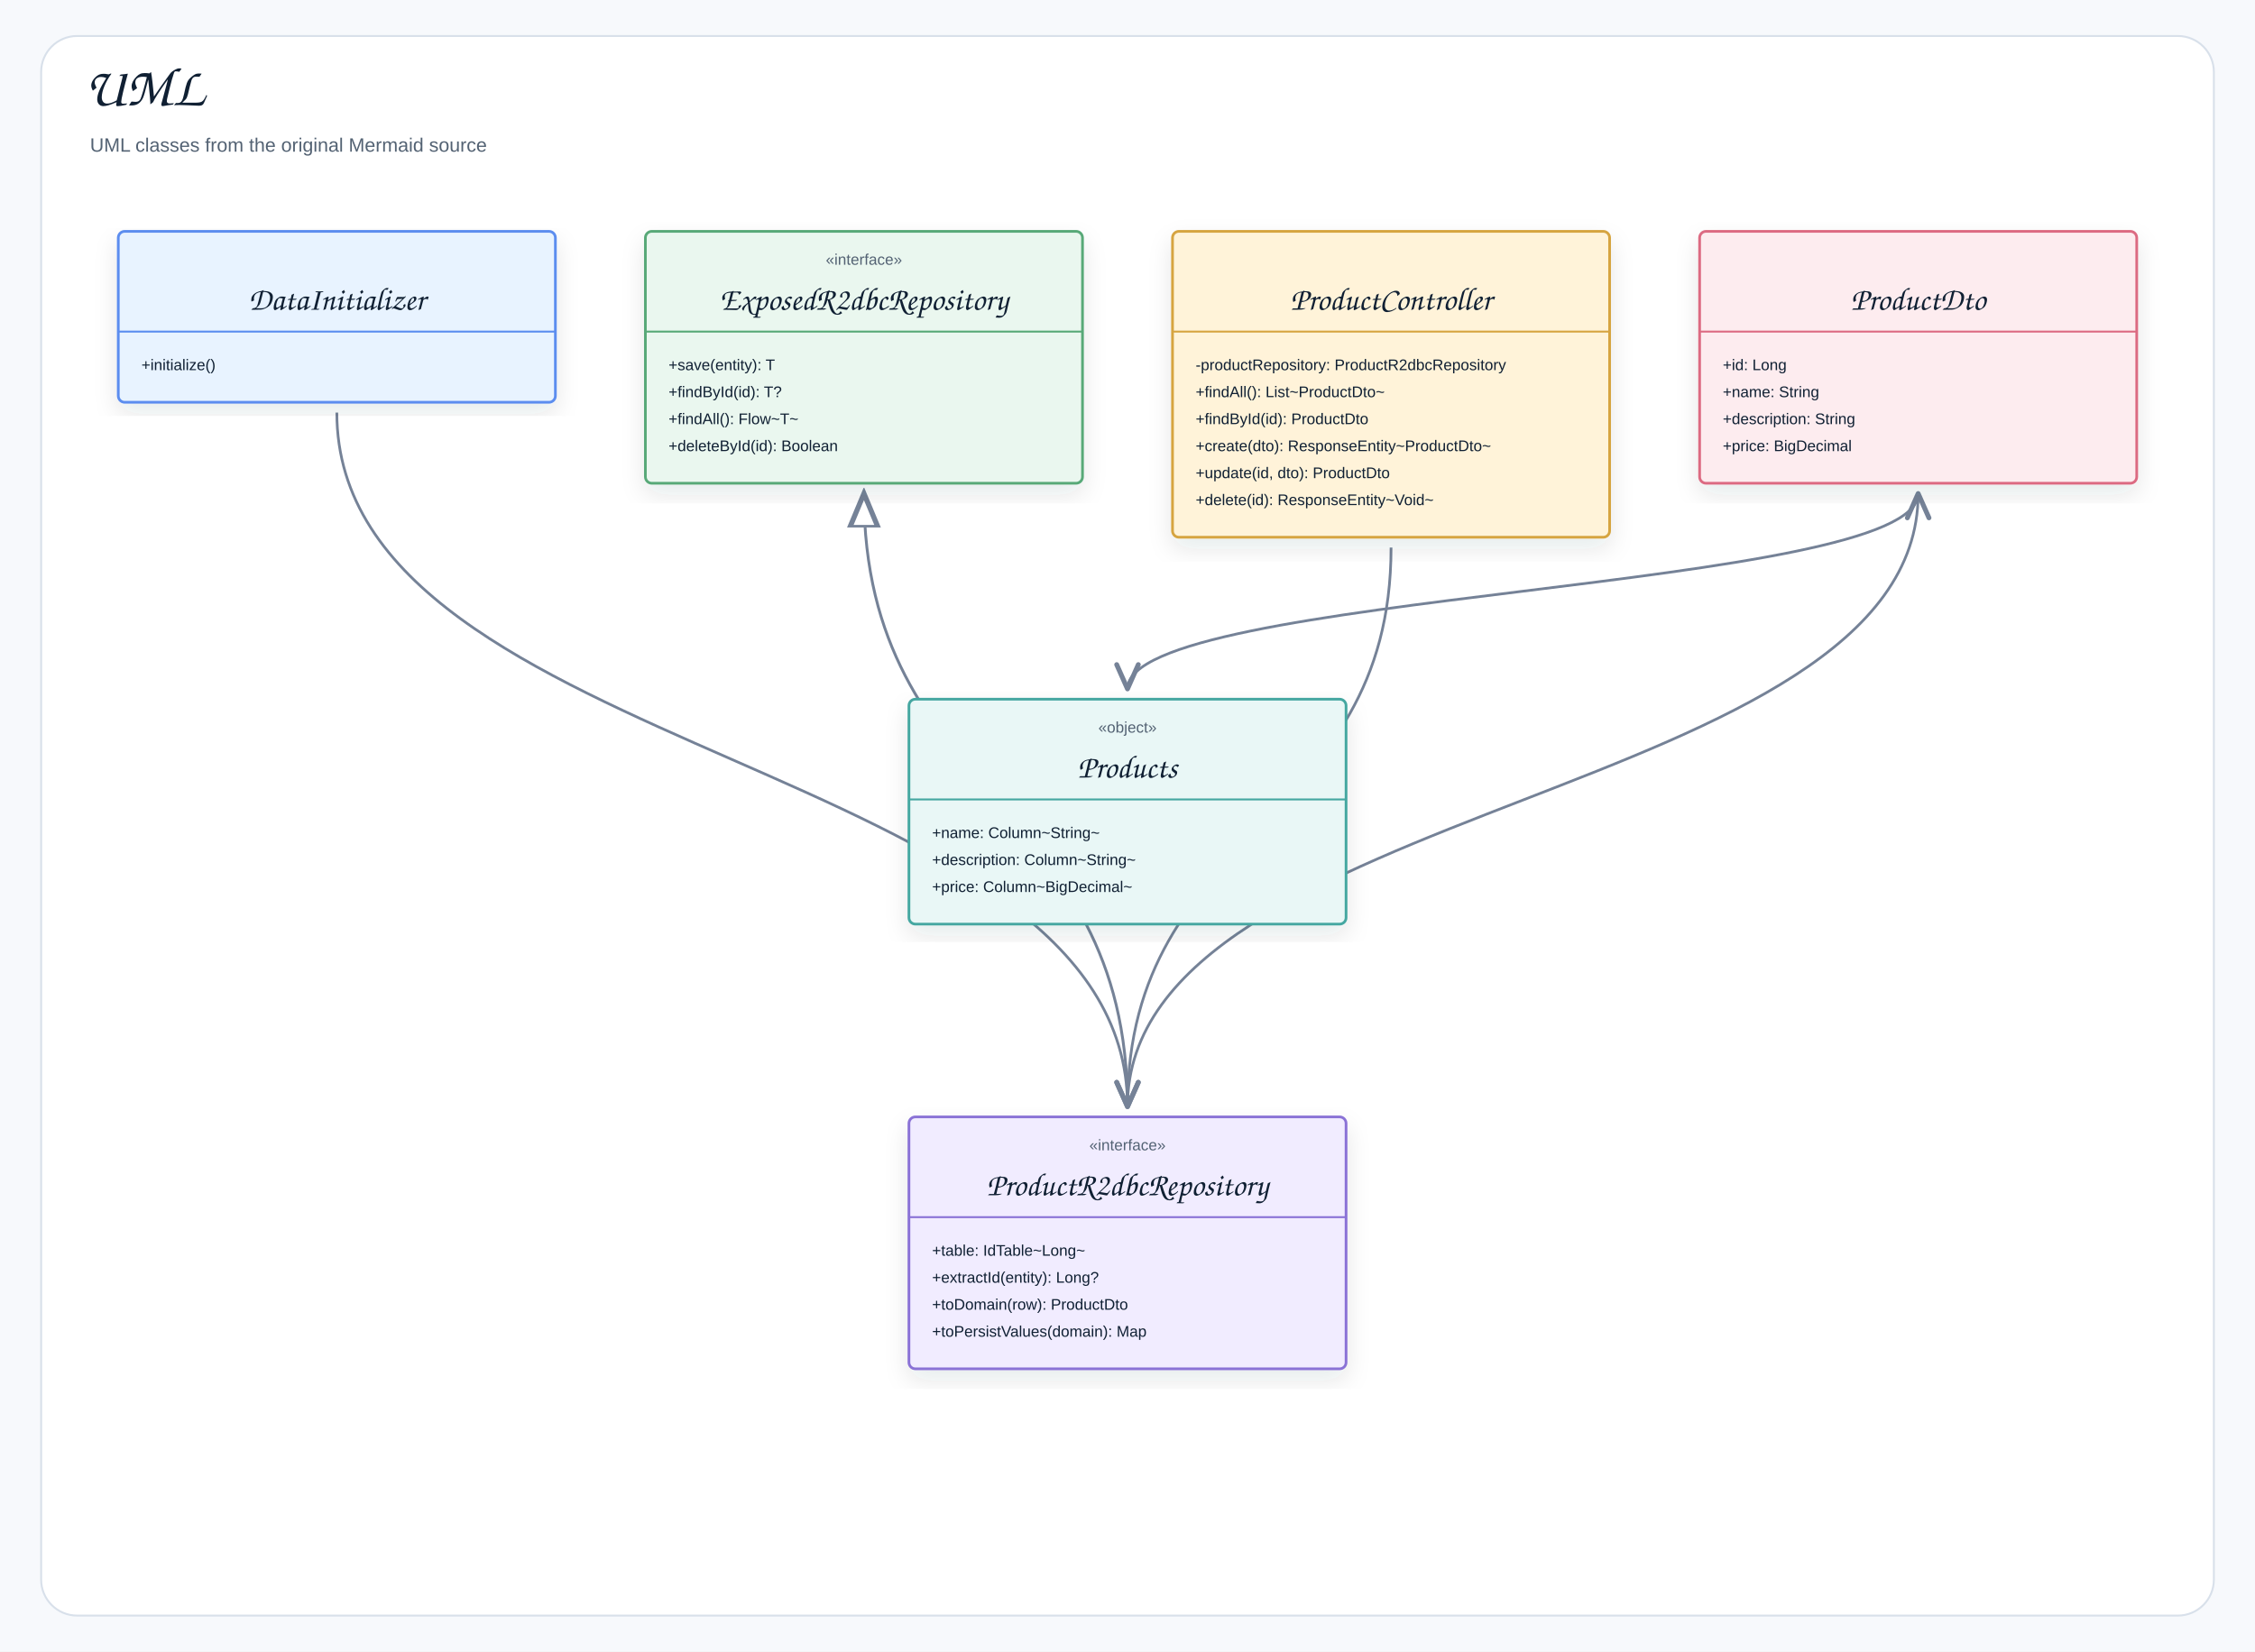
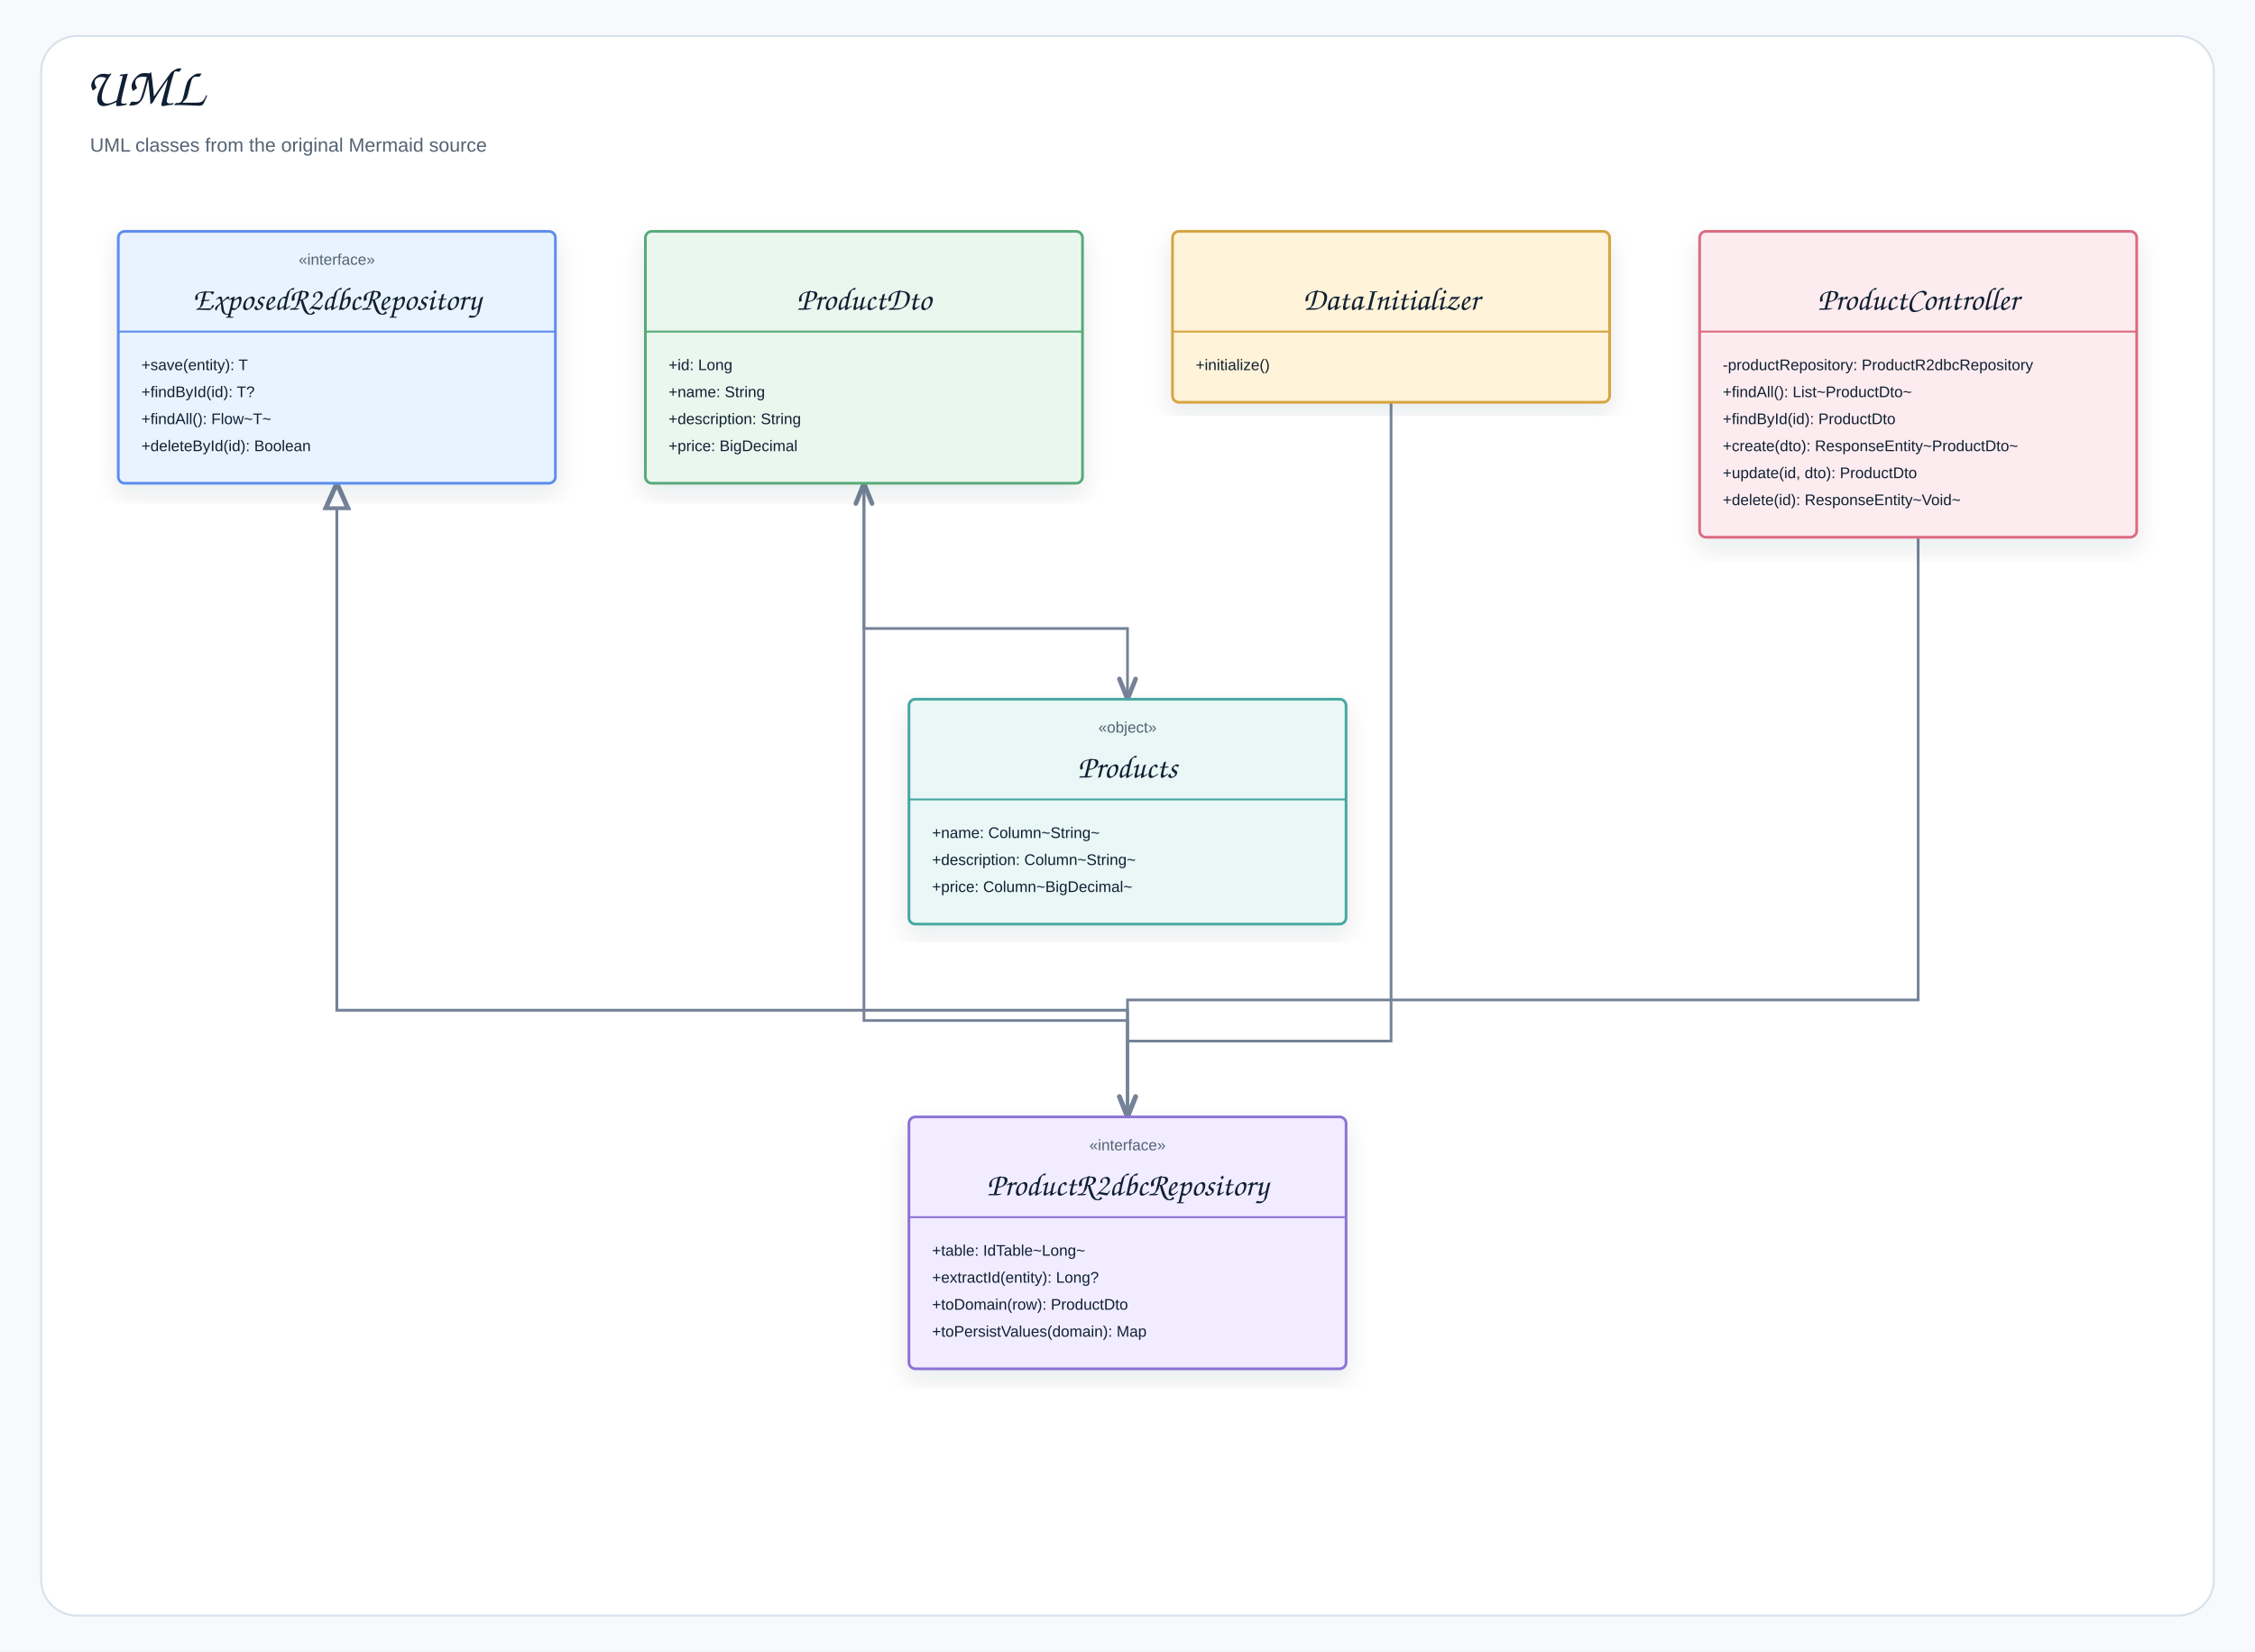
<svg xmlns="http://www.w3.org/2000/svg" width="1754" height="1285" viewBox="0 0 1754 1285" role="img" aria-label="UML">
  <defs>
    <filter id="shadow" x="-8%" y="-8%" width="116%" height="116%">
      <feDropShadow dx="0" dy="8" stdDeviation="9" flood-color="#1f2937" flood-opacity="0.10" />
    </filter>
-     <marker id="openArrow" markerWidth="12" markerHeight="10" refX="10" refY="5" orient="auto" markerUnits="strokeWidth">
-       <path d="M 1 1 L 10 5 L 1 9" fill="none" stroke="#758297" stroke-width="1.8" stroke-linecap="round" stroke-linejoin="round" />
+     <marker id="openArrow" markerWidth="10" markerHeight="8" refX="8.5" refY="4" orient="auto" markerUnits="strokeWidth">
+       <path d="M 1 1 L 8.5 4 L 1 7" fill="none" stroke="#758297" stroke-width="1.7" stroke-linecap="round" stroke-linejoin="round" />
    </marker>
-     <marker id="inherit" markerWidth="14" markerHeight="12" refX="12" refY="6" orient="auto" markerUnits="strokeWidth">
-       <path d="M 0 1 L 12 6 L 0 11 Z" fill="#ffffff" stroke="#758297" stroke-width="1.8" />
+     <marker id="inherit" markerWidth="11" markerHeight="10" refX="9.5" refY="5" orient="auto" markerUnits="strokeWidth">
+       <path d="M 0.5 1 L 9.5 5 L 0.5 9 Z" fill="#ffffff" stroke="#758297" stroke-width="1.7" />
    </marker>
    <style>
    .canvas{fill:#f7f9fc}.frame{fill:#fff;stroke:#d8e0ea;stroke-width:1.5}
    .title{font-family:"Architects Daughter","Comic Sans MS","Comic Sans",cursive;font-size:43px;font-weight:400;fill:#102033}
    .subtitle{font-family:"Comic Sans MS","Comic Sans","Comic Neue",Arial,sans-serif;font-size:15px;font-weight:400;fill:#536273}
    .label{font-family:"Architects Daughter","Comic Sans MS","Comic Sans",cursive;font-size:25px;font-weight:400;fill:#102033}
    .smallLabel{font-family:"Architects Daughter","Comic Sans MS","Comic Sans",cursive;font-size:21px;font-weight:400;fill:#102033}
    .mono{font-family:"Comic Sans MS","Comic Sans","Comic Neue",Arial,sans-serif;font-size:12px;font-weight:400;fill:#102033}
    .small{font-family:"Comic Sans MS","Comic Sans","Comic Neue",Arial,sans-serif;font-size:12px;font-weight:400;fill:#536273}
    .strong{font-family:"Comic Sans MS","Comic Sans","Comic Neue",Arial,sans-serif;font-size:13px;font-weight:400;fill:#102033}
    .card{stroke-width:2.1;filter:url(#shadow)}.compartment{stroke-width:1.5;fill:none}
    .line{stroke:#758297;stroke-width:2.1;fill:none;marker-end:url(#openArrow)}
    .plainLine{stroke:#758297;stroke-width:2.1;fill:none}
    .dashed{stroke:#758297;stroke-width:2.1;stroke-dasharray:7 6;fill:none;marker-end:url(#openArrow)}
    .inheritLine{stroke:#758297;stroke-width:2.2;fill:none;marker-end:url(#inherit)}
    .implLine{stroke:#758297;stroke-width:2.2;stroke-dasharray:8 7;fill:none;marker-end:url(#inherit)}
  </style>
  </defs>
  <rect class="canvas" width="1754" height="1285" />
  <rect class="frame" x="32" y="28" width="1690" height="1229" rx="28" />
  <text class="title" x="66" y="82">UML</text>
  <text class="subtitle" x="70" y="118">UML classes from the original Mermaid source</text>
-   <path class="line" d="M262 321 C262 591 877 591 877 861" />
-   <path class="line" d="M1492 384 C1492 460 877 460 877 536" />
-   <path class="line" d="M877 861 C877 622.5 1492 622.5 1492 384" />
-   <path class="inheritLine" d="M877 861 C877 622.5 672 622.5 672 384" />
-   <path class="line" d="M1082 426 C1082 643.5 877 643.5 877 861" />
+   <path class="line" d="M1082 313 L1082 810 L877 810 L877 869" />
+   <path class="line" d="M672 376 L672 489 L877 489 L877 544" />
+   <path class="line" d="M877 869 L877 794 L672 794 L672 376" />
+   <path class="inheritLine" d="M877 869 L877 786 L262 786 L262 376" />
+   <path class="line" d="M1492 418 L1492 778 L877 778 L877 869" />
  <g transform="translate(92,180)">
-     <rect class="card" x="0" y="0" width="340" height="133" rx="5" fill="#E8F3FF" stroke="#5B8DEF" />
+     <rect class="card" x="0" y="0" width="340" height="196" rx="5" fill="#E8F3FF" stroke="#5B8DEF" />
    <line class="compartment" x1="0" y1="78" x2="340" y2="78" stroke="#5B8DEF" />
-     <text class="small" x="170" y="26" text-anchor="middle" />
-     <text class="label" x="170" y="61" text-anchor="middle">DataInitializer</text>
-     <text class="mono" x="18" y="108">+initialize()</text>
-   </g>
-   <g transform="translate(502,180)">
-     <rect class="card" x="0" y="0" width="340" height="196" rx="5" fill="#EAF7EF" stroke="#58A978" />
-     <line class="compartment" x1="0" y1="78" x2="340" y2="78" stroke="#58A978" />
    <text class="small" x="170" y="26" text-anchor="middle">«interface»</text>
    <text class="label" x="170" y="61" text-anchor="middle">ExposedR2dbcRepository</text>
    <text class="mono" x="18" y="108">+save(entity): T</text>
    <text class="mono" x="18" y="129">+findById(id): T?</text>
    <text class="mono" x="18" y="150">+findAll(): Flow~T~</text>
    <text class="mono" x="18" y="171">+deleteById(id): Boolean</text>
  </g>
+   <g transform="translate(502,180)">
+     <rect class="card" x="0" y="0" width="340" height="196" rx="5" fill="#EAF7EF" stroke="#58A978" />
+     <line class="compartment" x1="0" y1="78" x2="340" y2="78" stroke="#58A978" />
+     <text class="small" x="170" y="26" text-anchor="middle" />
+     <text class="label" x="170" y="61" text-anchor="middle">ProductDto</text>
+     <text class="mono" x="18" y="108">+id: Long</text>
+     <text class="mono" x="18" y="129">+name: String</text>
+     <text class="mono" x="18" y="150">+description: String</text>
+     <text class="mono" x="18" y="171">+price: BigDecimal</text>
+   </g>
  <g transform="translate(912,180)">
-     <rect class="card" x="0" y="0" width="340" height="238" rx="5" fill="#FFF3D9" stroke="#D6A441" />
+     <rect class="card" x="0" y="0" width="340" height="133" rx="5" fill="#FFF3D9" stroke="#D6A441" />
    <line class="compartment" x1="0" y1="78" x2="340" y2="78" stroke="#D6A441" />
+     <text class="small" x="170" y="26" text-anchor="middle" />
+     <text class="label" x="170" y="61" text-anchor="middle">DataInitializer</text>
+     <text class="mono" x="18" y="108">+initialize()</text>
+   </g>
+   <g transform="translate(1322,180)">
+     <rect class="card" x="0" y="0" width="340" height="238" rx="5" fill="#FDECEF" stroke="#DC6B82" />
+     <line class="compartment" x1="0" y1="78" x2="340" y2="78" stroke="#DC6B82" />
    <text class="small" x="170" y="26" text-anchor="middle" />
    <text class="label" x="170" y="61" text-anchor="middle">ProductController</text>
    <text class="mono" x="18" y="108">-productRepository: ProductR2dbcRepository</text>
    <text class="mono" x="18" y="129">+findAll(): List~ProductDto~</text>
    <text class="mono" x="18" y="150">+findById(id): ProductDto</text>
    <text class="mono" x="18" y="171">+create(dto): ResponseEntity~ProductDto~</text>
    <text class="mono" x="18" y="192">+update(id, dto): ProductDto</text>
    <text class="mono" x="18" y="213">+delete(id): ResponseEntity~Void~</text>
-   </g>
-   <g transform="translate(1322,180)">
-     <rect class="card" x="0" y="0" width="340" height="196" rx="5" fill="#FDECEF" stroke="#DC6B82" />
-     <line class="compartment" x1="0" y1="78" x2="340" y2="78" stroke="#DC6B82" />
-     <text class="small" x="170" y="26" text-anchor="middle" />
-     <text class="label" x="170" y="61" text-anchor="middle">ProductDto</text>
-     <text class="mono" x="18" y="108">+id: Long</text>
-     <text class="mono" x="18" y="129">+name: String</text>
-     <text class="mono" x="18" y="150">+description: String</text>
-     <text class="mono" x="18" y="171">+price: BigDecimal</text>
  </g>
  <g transform="translate(707,544)">
    <rect class="card" x="0" y="0" width="340" height="175" rx="5" fill="#E9F7F6" stroke="#45A7A1" />
    <line class="compartment" x1="0" y1="78" x2="340" y2="78" stroke="#45A7A1" />
    <text class="small" x="170" y="26" text-anchor="middle">«object»</text>
    <text class="label" x="170" y="61" text-anchor="middle">Products</text>
    <text class="mono" x="18" y="108">+name: Column~String~</text>
    <text class="mono" x="18" y="129">+description: Column~String~</text>
    <text class="mono" x="18" y="150">+price: Column~BigDecimal~</text>
  </g>
  <g transform="translate(707,869)">
    <rect class="card" x="0" y="0" width="340" height="196" rx="5" fill="#F1ECFF" stroke="#8A72D6" />
    <line class="compartment" x1="0" y1="78" x2="340" y2="78" stroke="#8A72D6" />
    <text class="small" x="170" y="26" text-anchor="middle">«interface»</text>
    <text class="label" x="170" y="61" text-anchor="middle">ProductR2dbcRepository</text>
    <text class="mono" x="18" y="108">+table: IdTable~Long~</text>
    <text class="mono" x="18" y="129">+extractId(entity): Long?</text>
    <text class="mono" x="18" y="150">+toDomain(row): ProductDto</text>
    <text class="mono" x="18" y="171">+toPersistValues(domain): Map</text>
  </g>
</svg>
